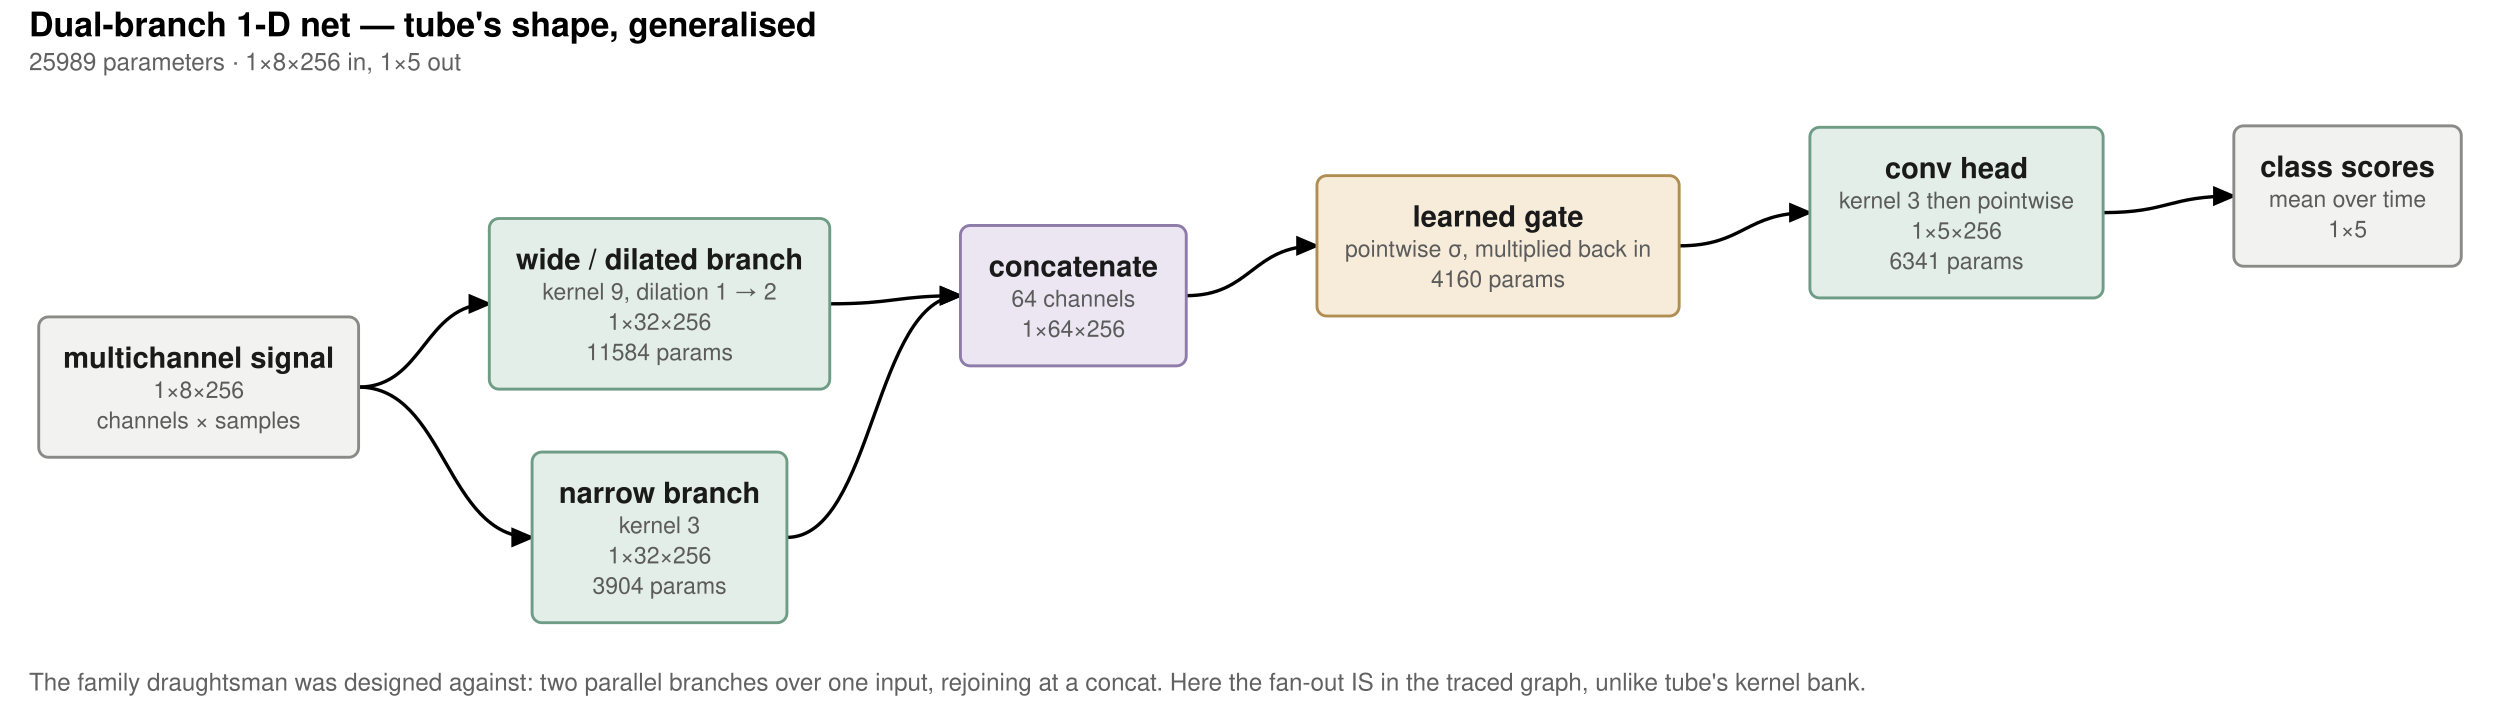
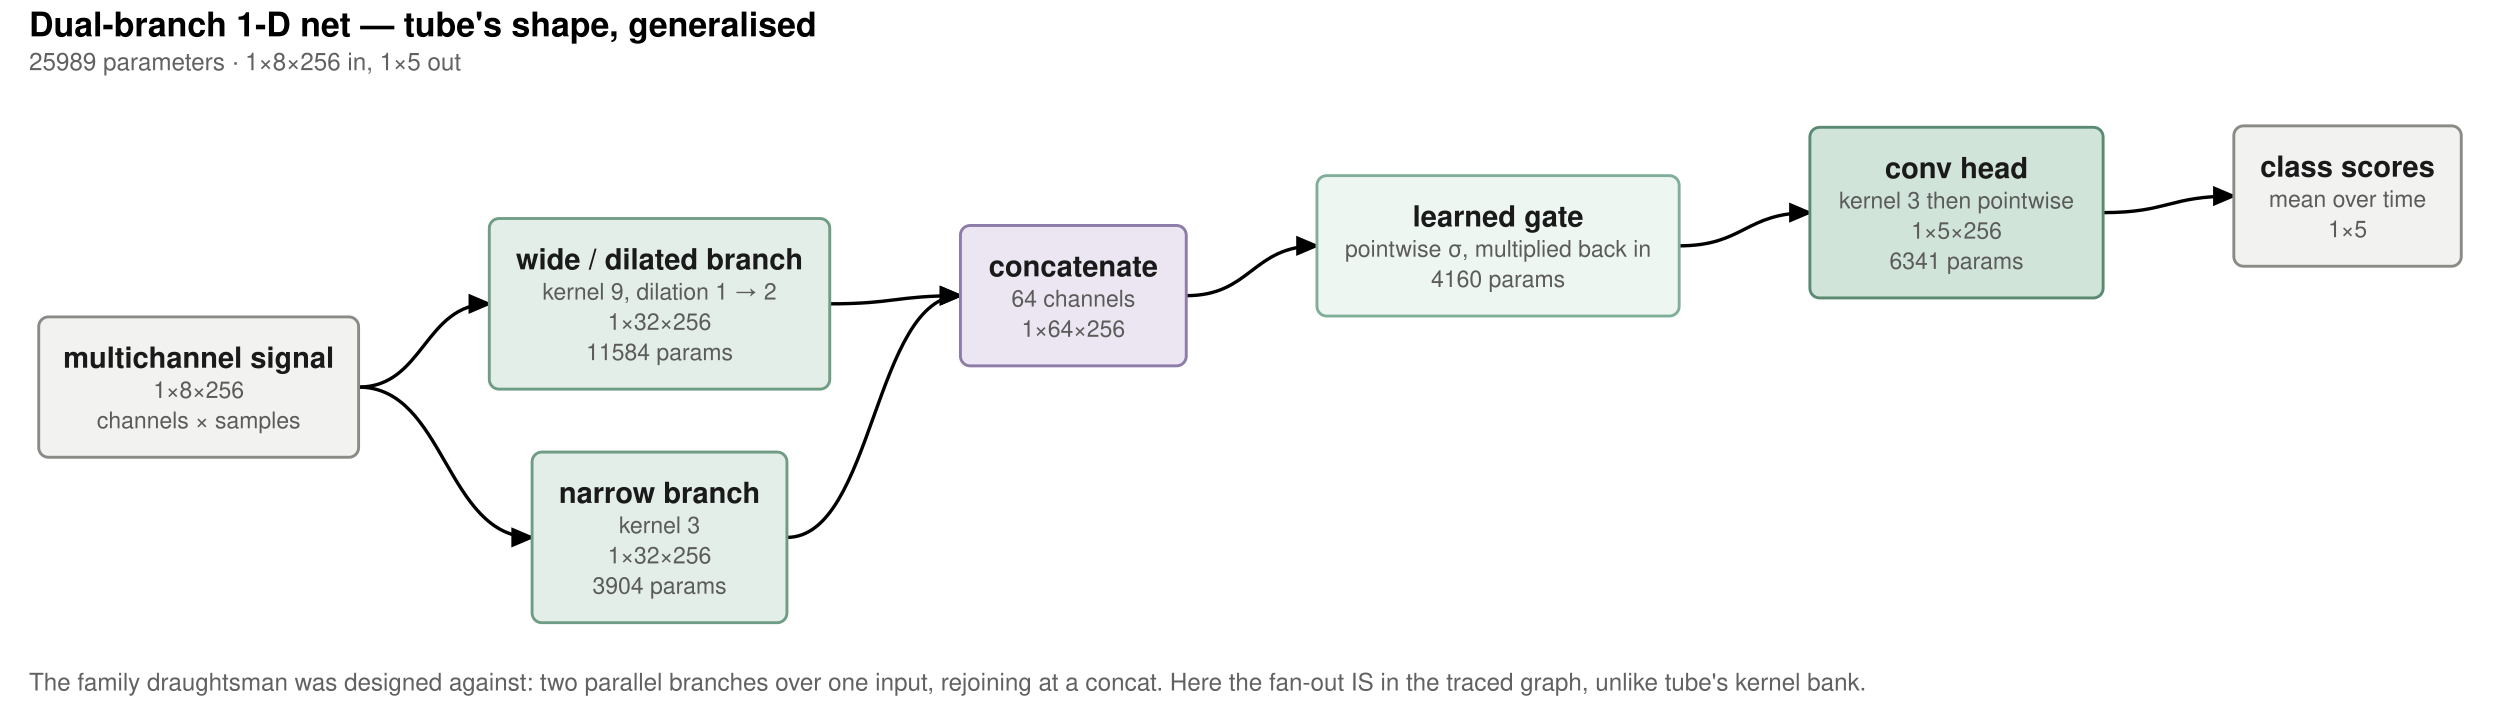
<svg xmlns="http://www.w3.org/2000/svg" class="draughtsman" role="img" aria-label="Dual-branch 1-D net — tube's shape, generalised" viewBox="0 0 1032.9 291.28" width="1032.9" height="291.28">
  <defs>
    <marker id="ds-arrow" viewBox="0 0 8 8" refX="7" refY="4" markerWidth="7" markerHeight="7" orient="auto-start-reverse">
      <path d="M0 0.6 L8 4 L0 7.4 Z" style="fill:currentColor" />
    </marker>
  </defs>
  <text class="ds-title" x="12" y="15" style="font-family:Helvetica Neue, Helvetica, Arial, sans-serif;font-size:14px;font-weight:600;fill:currentColor">Dual-branch 1-D net — tube's shape, generalised</text>
  <text class="ds-subtitle" x="12" y="29" style="font-family:Helvetica Neue, Helvetica, Arial, sans-serif;font-size:10px;fill:currentColor;opacity:0.62">25989 parameters · 1×8×256 in, 1×5 out</text>
  <g class="ds-body" transform="translate(0 36)">
    <path class="ds-edge ds-edge-solid" data-from="signal" data-to="slow" d="M148.16 123.93 C175.16 123.93 175.16 89.53 202.16 89.53" style="fill:none;stroke:currentColor;stroke-width:1.4" marker-end="url(#ds-arrow)" />
    <path class="ds-edge ds-edge-solid" data-from="signal" data-to="fast" d="M148.16 123.93 C184 123.93 184 186.03 219.84 186.03" style="fill:none;stroke:currentColor;stroke-width:1.4" marker-end="url(#ds-arrow)" />
    <path class="ds-edge ds-edge-solid" data-from="slow" data-to="concat" d="M342.81 89.53 C369.81 89.53 369.81 86.16 396.81 86.16" style="fill:none;stroke:currentColor;stroke-width:1.4" marker-end="url(#ds-arrow)" />
    <path class="ds-edge ds-edge-solid" data-from="fast" data-to="concat" d="M325.13 186.03 C360.97 186.03 360.97 86.16 396.81 86.16" style="fill:none;stroke:currentColor;stroke-width:1.4" marker-end="url(#ds-arrow)" />
    <path class="ds-edge ds-edge-solid" data-from="concat" data-to="gate" d="M490.11 86.16 C517.11 86.16 517.11 65.57 544.11 65.57" style="fill:none;stroke:currentColor;stroke-width:1.4" marker-end="url(#ds-arrow)" />
    <path class="ds-edge ds-edge-solid" data-from="gate" data-to="head" d="M693.77 65.57 C720.77 65.57 720.77 51.85 747.77 51.85" style="fill:none;stroke:currentColor;stroke-width:1.4" marker-end="url(#ds-arrow)" />
    <path class="ds-edge ds-edge-solid" data-from="head" data-to="score" d="M868.93 51.85 C895.93 51.85 895.93 45 922.93 45" style="fill:none;stroke:currentColor;stroke-width:1.4" marker-end="url(#ds-arrow)" />
    <g class="ds-stage ds-kind-input" data-stage="signal">
      <rect x="16" y="94.93" width="132.16" height="58" rx="4" style="fill:#f2f2f0;stroke:#8a8a86;stroke-width:1.2" />
      <text x="82.08" y="115.93" text-anchor="middle" style="font-family:Helvetica Neue, Helvetica, Arial, sans-serif;font-size:12.0px;font-weight:600;fill:#1a1a1a">multichannel signal</text>
      <text x="82.08" y="128.43" text-anchor="middle" style="font-family:Helvetica Neue, Helvetica, Arial, sans-serif;font-size:9.5px;fill:#5b5b5b">1×8×256</text>
      <text x="82.08" y="140.93" text-anchor="middle" style="font-family:Helvetica Neue, Helvetica, Arial, sans-serif;font-size:9.5px;fill:#5b5b5b">channels × samples</text>
    </g>
    <g class="ds-stage ds-kind-conv" data-stage="slow">
      <rect x="202.16" y="54.28" width="140.66" height="70.5" rx="4" style="fill:#e2eee7;stroke:#6f9c85;stroke-width:1.2" />
      <text x="272.49" y="75.28" text-anchor="middle" style="font-family:Helvetica Neue, Helvetica, Arial, sans-serif;font-size:12.0px;font-weight:600;fill:#1a1a1a">wide / dilated branch</text>
      <text x="272.49" y="87.78" text-anchor="middle" style="font-family:Helvetica Neue, Helvetica, Arial, sans-serif;font-size:9.5px;fill:#5b5b5b">kernel 9, dilation 1 → 2</text>
      <text x="272.49" y="100.28" text-anchor="middle" style="font-family:Helvetica Neue, Helvetica, Arial, sans-serif;font-size:9.5px;fill:#5b5b5b">1×32×256</text>
      <text x="272.49" y="112.78" text-anchor="middle" style="font-family:Helvetica Neue, Helvetica, Arial, sans-serif;font-size:9.5px;fill:#5b5b5b">11584 params</text>
    </g>
    <g class="ds-stage ds-kind-conv" data-stage="fast">
      <rect x="219.84" y="150.78" width="105.29" height="70.5" rx="4" style="fill:#e2eee7;stroke:#6f9c85;stroke-width:1.2" />
      <text x="272.49" y="171.78" text-anchor="middle" style="font-family:Helvetica Neue, Helvetica, Arial, sans-serif;font-size:12.0px;font-weight:600;fill:#1a1a1a">narrow branch</text>
      <text x="272.49" y="184.28" text-anchor="middle" style="font-family:Helvetica Neue, Helvetica, Arial, sans-serif;font-size:9.5px;fill:#5b5b5b">kernel 3</text>
      <text x="272.49" y="196.78" text-anchor="middle" style="font-family:Helvetica Neue, Helvetica, Arial, sans-serif;font-size:9.5px;fill:#5b5b5b">1×32×256</text>
      <text x="272.49" y="209.28" text-anchor="middle" style="font-family:Helvetica Neue, Helvetica, Arial, sans-serif;font-size:9.5px;fill:#5b5b5b">3904 params</text>
    </g>
    <g class="ds-stage ds-kind-concat" data-stage="concat">
      <rect x="396.81" y="57.16" width="93.3" height="58" rx="4" style="fill:#ece6f2;stroke:#8d7ba8;stroke-width:1.2" />
      <text x="443.46" y="78.16" text-anchor="middle" style="font-family:Helvetica Neue, Helvetica, Arial, sans-serif;font-size:12.0px;font-weight:600;fill:#1a1a1a">concatenate</text>
      <text x="443.46" y="90.66" text-anchor="middle" style="font-family:Helvetica Neue, Helvetica, Arial, sans-serif;font-size:9.5px;fill:#5b5b5b">64 channels</text>
      <text x="443.46" y="103.16" text-anchor="middle" style="font-family:Helvetica Neue, Helvetica, Arial, sans-serif;font-size:9.5px;fill:#5b5b5b">1×64×256</text>
    </g>
    <g class="ds-stage ds-kind-kernel" data-stage="gate">
-       <rect x="544.11" y="36.57" width="149.66" height="58" rx="4" style="fill:#f6ecd9;stroke:#b08e52;stroke-width:1.2" />
+       <rect x="544.11" y="36.57" width="149.66" height="58" rx="4" style="fill:#eef6f1;stroke:#7fae99;stroke-width:1.2" />
      <text x="618.94" y="57.57" text-anchor="middle" style="font-family:Helvetica Neue, Helvetica, Arial, sans-serif;font-size:12.0px;font-weight:600;fill:#1a1a1a">learned gate</text>
      <text x="618.94" y="70.07" text-anchor="middle" style="font-family:Helvetica Neue, Helvetica, Arial, sans-serif;font-size:9.5px;fill:#5b5b5b">pointwise σ, multiplied back in</text>
      <text x="618.94" y="82.57" text-anchor="middle" style="font-family:Helvetica Neue, Helvetica, Arial, sans-serif;font-size:9.5px;fill:#5b5b5b">4160 params</text>
    </g>
    <g class="ds-stage ds-kind-stack" data-stage="head">
-       <rect x="747.77" y="16.6" width="121.16" height="70.5" rx="4" style="fill:#e2eee7;stroke:#6f9c85;stroke-width:1.2" />
+       <rect x="747.77" y="16.6" width="121.16" height="70.5" rx="4" style="fill:#d1e4d9;stroke:#5a8a71;stroke-width:1.2" />
      <text x="808.35" y="37.6" text-anchor="middle" style="font-family:Helvetica Neue, Helvetica, Arial, sans-serif;font-size:12.0px;font-weight:600;fill:#1a1a1a">conv head</text>
      <text x="808.35" y="50.1" text-anchor="middle" style="font-family:Helvetica Neue, Helvetica, Arial, sans-serif;font-size:9.5px;fill:#5b5b5b">kernel 3 then pointwise</text>
      <text x="808.35" y="62.6" text-anchor="middle" style="font-family:Helvetica Neue, Helvetica, Arial, sans-serif;font-size:9.5px;fill:#5b5b5b">1×5×256</text>
      <text x="808.35" y="75.1" text-anchor="middle" style="font-family:Helvetica Neue, Helvetica, Arial, sans-serif;font-size:9.5px;fill:#5b5b5b">6341 params</text>
    </g>
    <g class="ds-stage ds-kind-output" data-stage="score">
      <rect x="922.93" y="16" width="93.97" height="58" rx="4" style="fill:#f2f2f0;stroke:#8a8a86;stroke-width:1.2" />
      <text x="969.91" y="37" text-anchor="middle" style="font-family:Helvetica Neue, Helvetica, Arial, sans-serif;font-size:12.0px;font-weight:600;fill:#1a1a1a">class scores</text>
      <text x="969.91" y="49.5" text-anchor="middle" style="font-family:Helvetica Neue, Helvetica, Arial, sans-serif;font-size:9.5px;fill:#5b5b5b">mean over time</text>
      <text x="969.91" y="62" text-anchor="middle" style="font-family:Helvetica Neue, Helvetica, Arial, sans-serif;font-size:9.5px;fill:#5b5b5b">1×5</text>
    </g>
  </g>
  <text class="ds-caption" x="12" y="285.28" style="font-family:Helvetica Neue, Helvetica, Arial, sans-serif;font-size:10.0px;fill:currentColor;opacity:0.62">The family draughtsman was designed against: two parallel branches over one input, rejoining at a concat. Here the fan-out IS in the traced graph, unlike tube's kernel bank.</text>
</svg>
